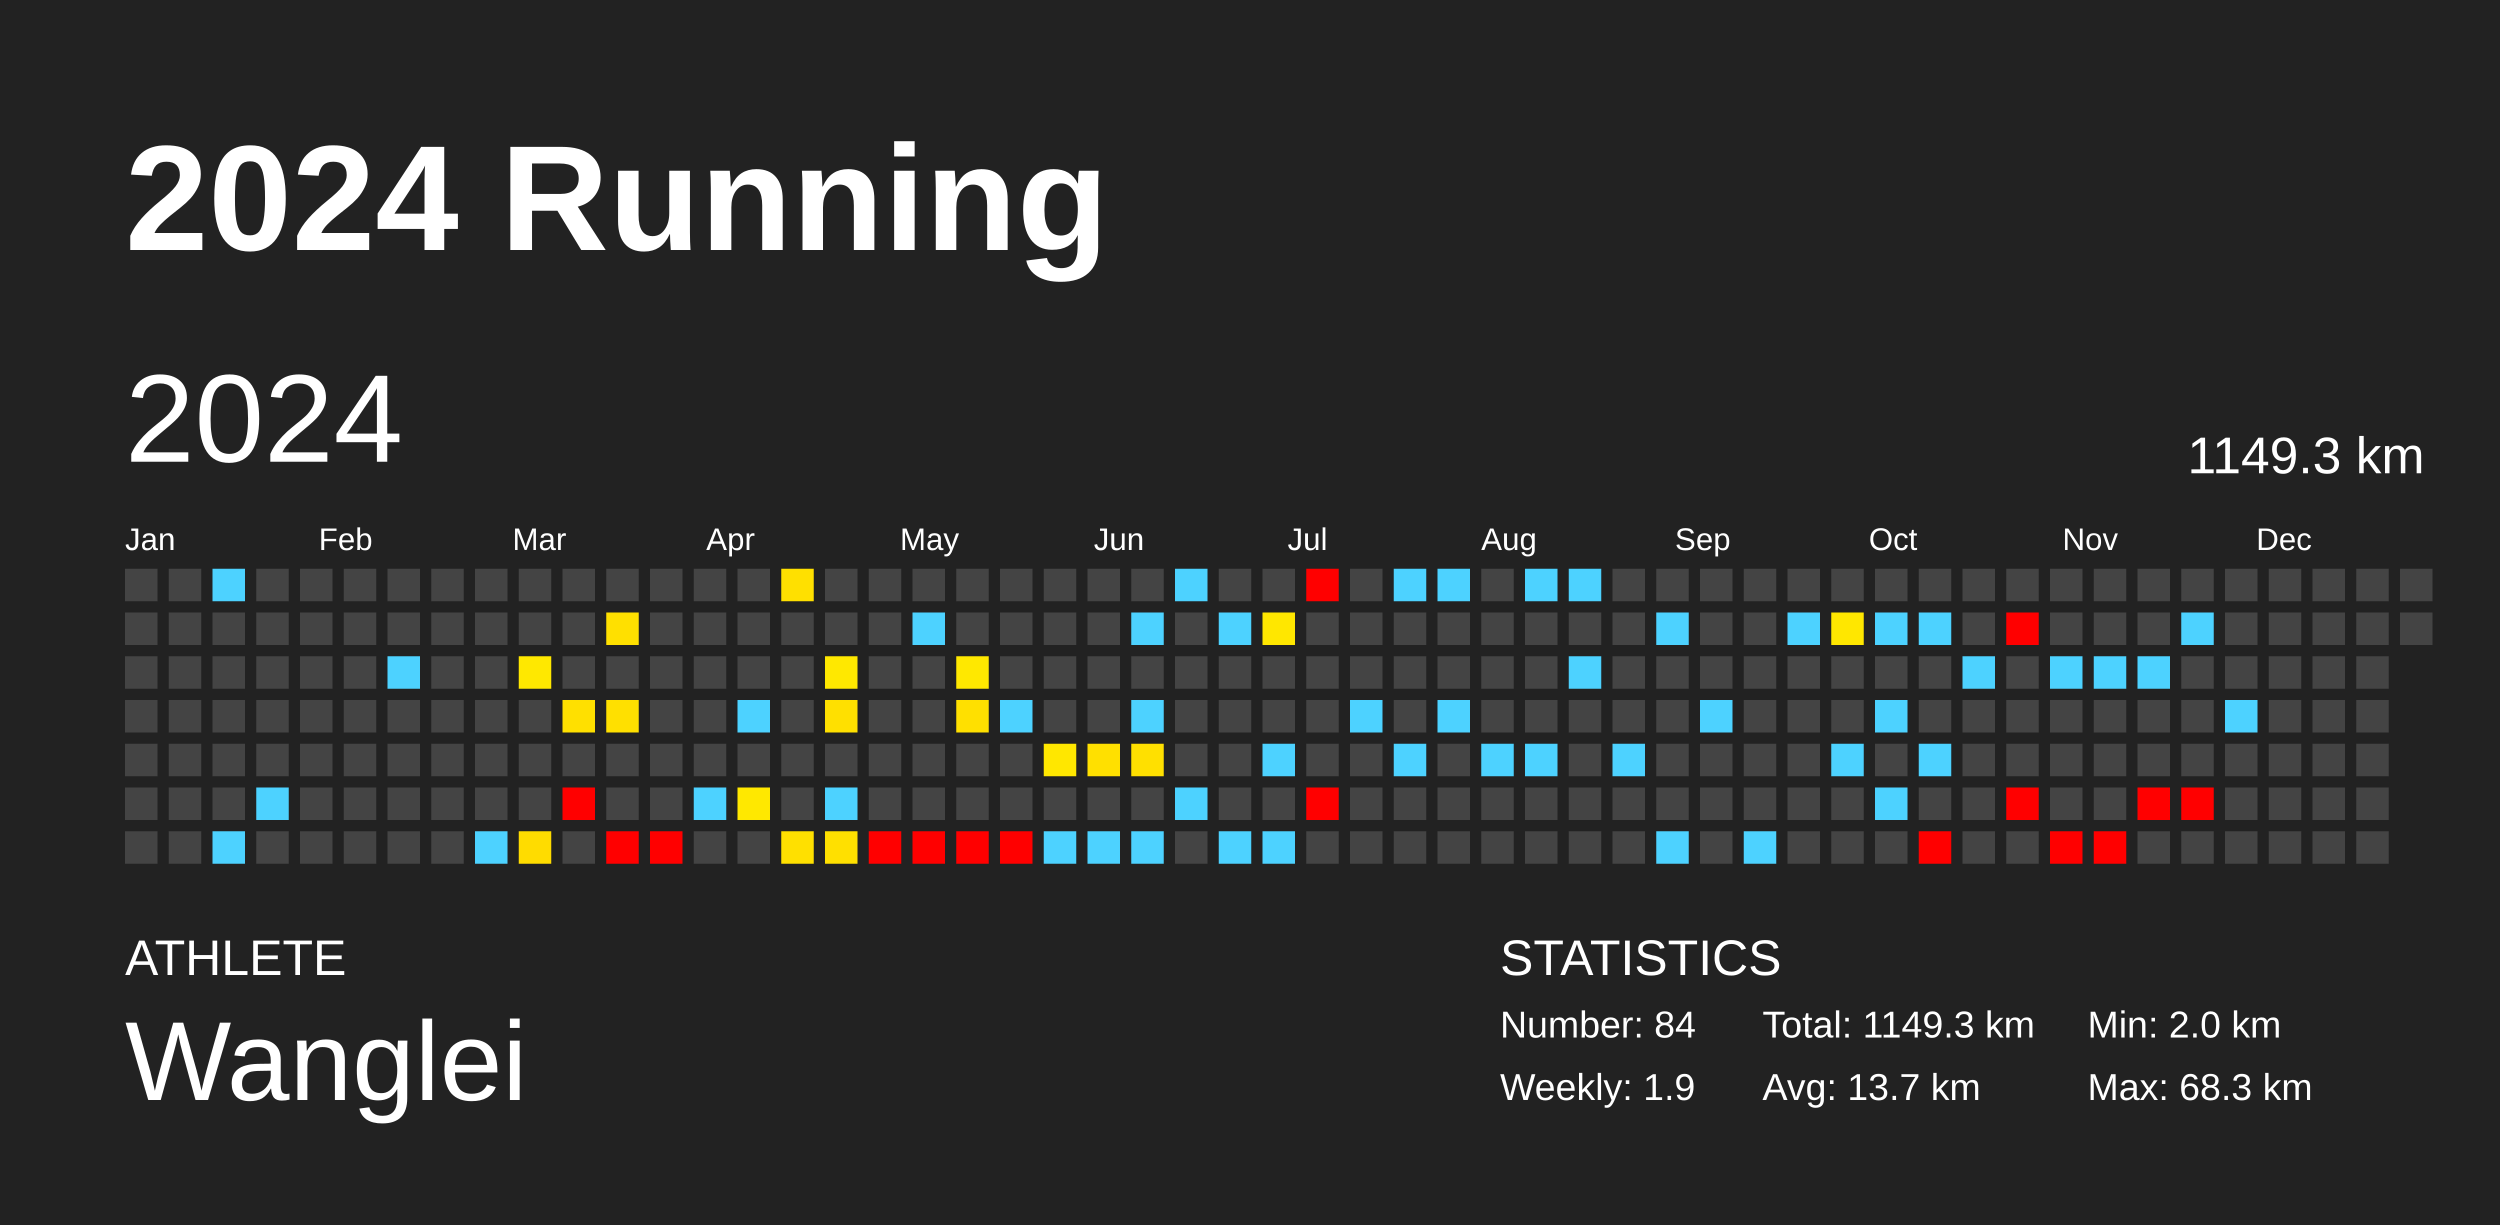
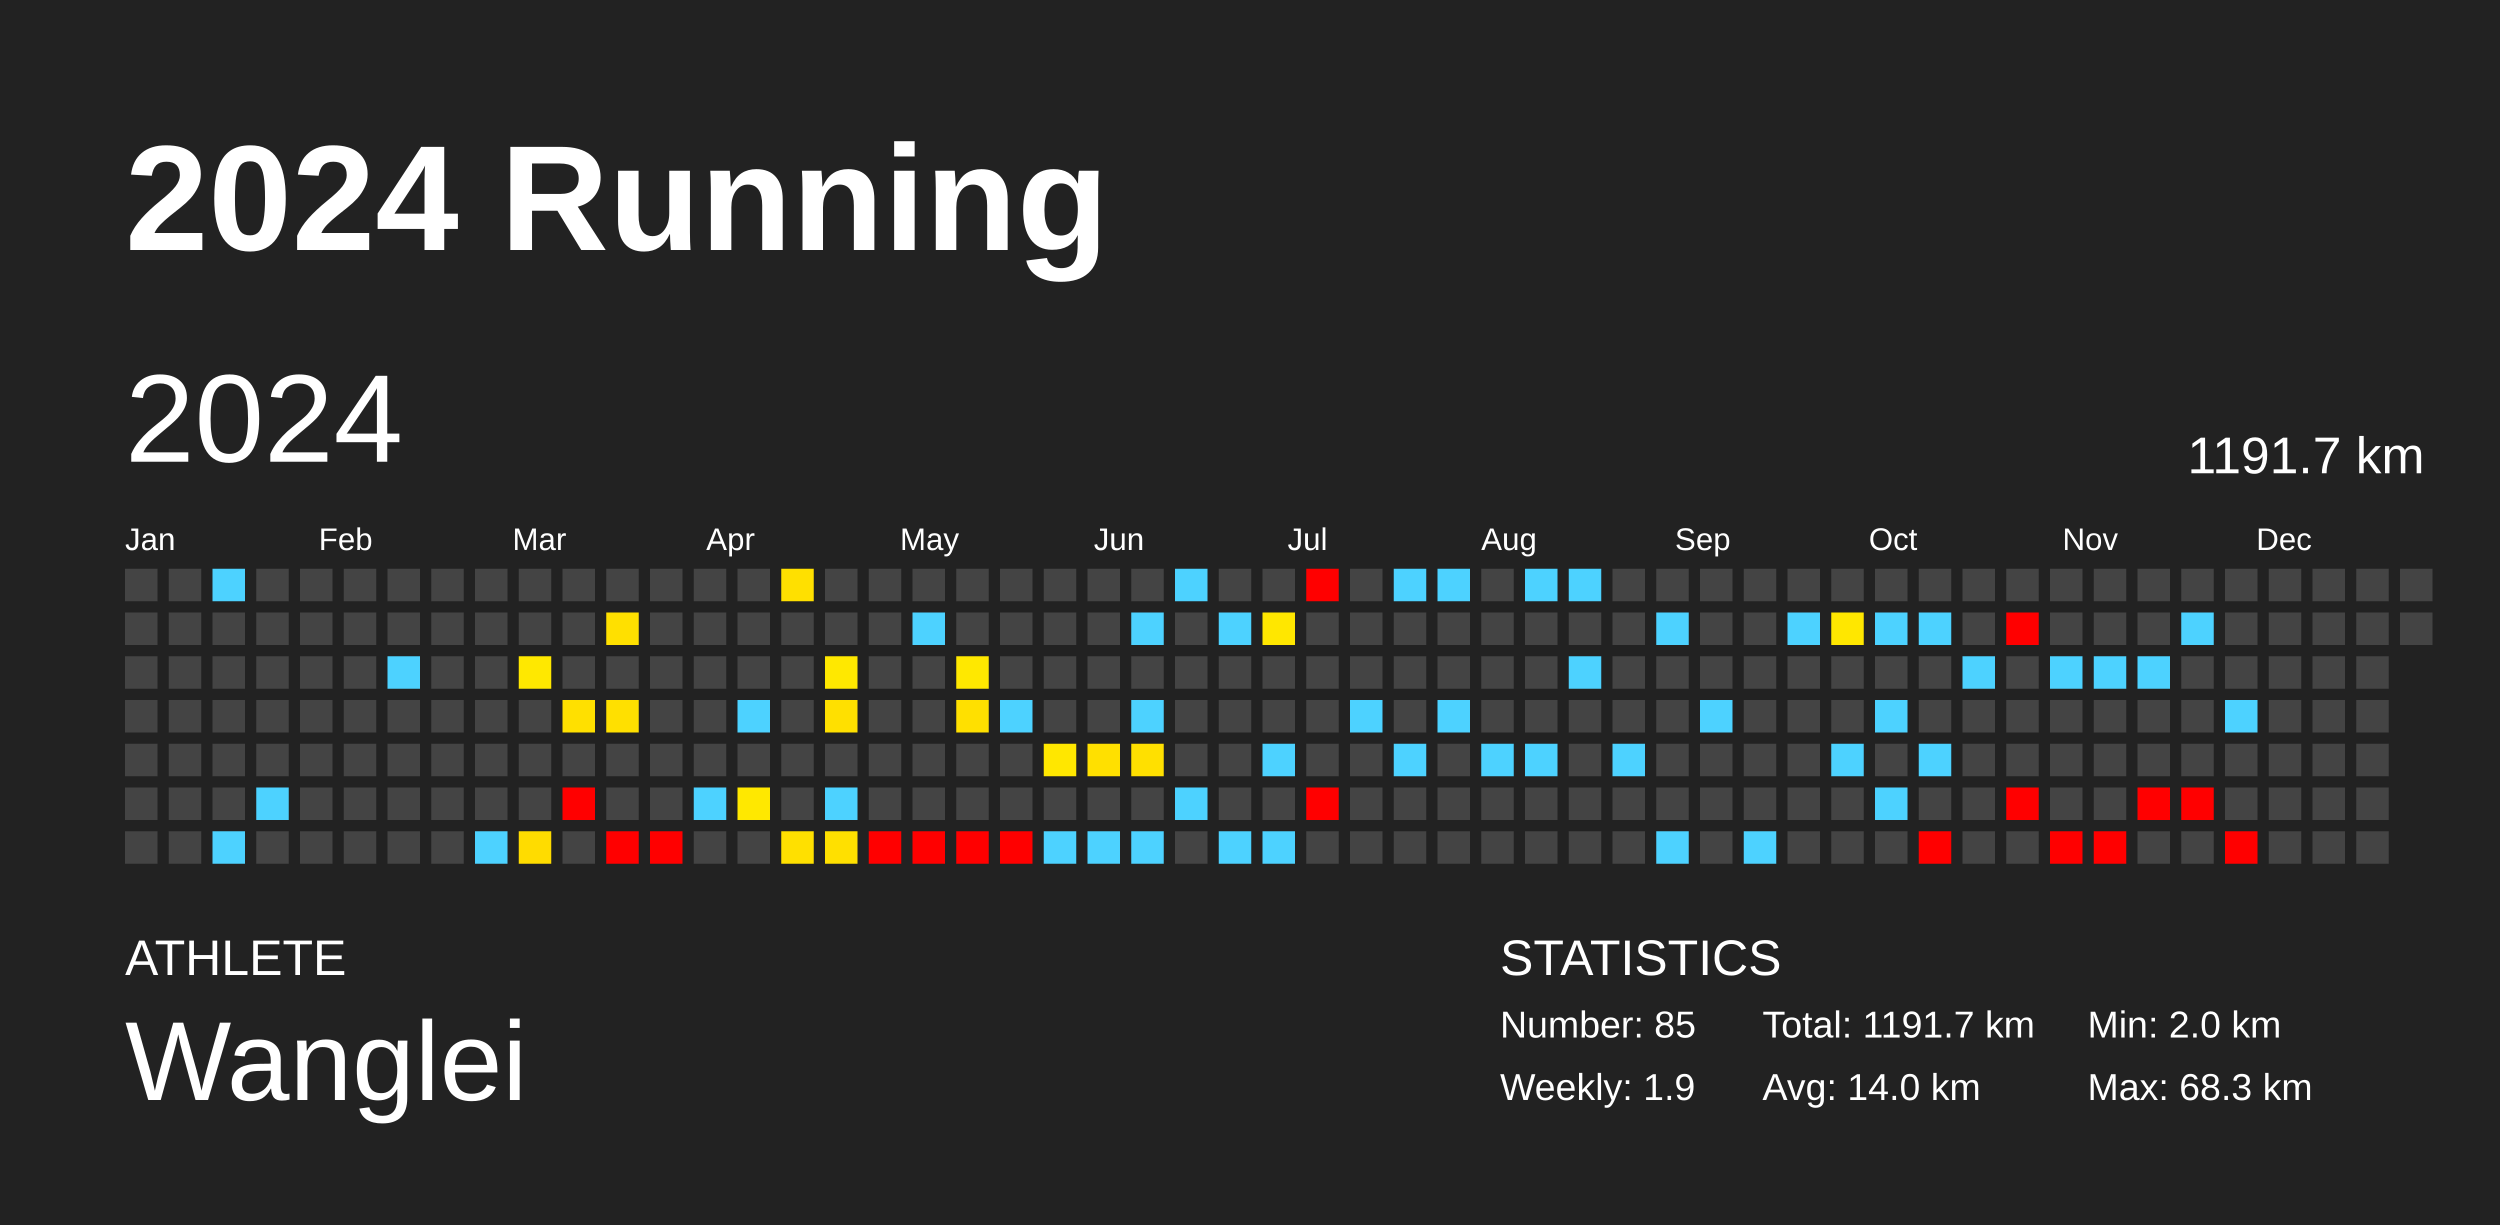
<svg xmlns="http://www.w3.org/2000/svg" baseProfile="full" height="98mm" version="1.1" viewBox="0,0,200,98" width="200mm">
  <defs />
  <rect fill="#222222" height="98" width="200" x="0" y="0" />
  <text fill="#FFFFFF" style="font-size:12px; font-family:Arial; font-weight:bold;" x="10" y="20">2024 Running</text>
  <text fill="#FFFFFF" style="font-size:4px; font-family:Arial" x="10" y="78">ATHLETE</text>
  <text fill="#FFFFFF" style="font-size:9px; font-family:Arial" x="10" y="88">Wanglei</text>
  <text fill="#FFFFFF" style="font-size:4px; font-family:Arial" x="120" y="78">STATISTICS</text>
-   <text fill="#FFFFFF" style="font-size:3px; font-family:Arial" x="120" y="83">Number: 84</text>
+   <text fill="#FFFFFF" style="font-size:3px; font-family:Arial" x="120" y="83">Number: 85</text>
  <text fill="#FFFFFF" style="font-size:3px; font-family:Arial" x="120" y="88">Weekly: 1.9</text>
-   <text fill="#FFFFFF" style="font-size:3px; font-family:Arial" x="141" y="83">Total: 1149.3 km</text>
-   <text fill="#FFFFFF" style="font-size:3px; font-family:Arial" x="141" y="88">Avg: 13.7 km</text>
+   <text fill="#FFFFFF" style="font-size:3px; font-family:Arial" x="141" y="83">Total: 1191.7 km</text>
+   <text fill="#FFFFFF" style="font-size:3px; font-family:Arial" x="141" y="88">Avg: 14.0 km</text>
  <text fill="#FFFFFF" style="font-size:3px; font-family:Arial" x="167" y="83">Min: 2.0 km</text>
  <text fill="#FFFFFF" style="font-size:3px; font-family:Arial" x="167" y="88">Max: 68.3 km</text>
  <text dominant-baseline="hanging" fill="#FFFFFF" style="font-size:10.0px; font-family:Arial;" x="10" y="30">2024</text>
-   <text dominant-baseline="hanging" fill="#FFFFFF" style="font-size:4.125px; font-family:Arial;" x="175" y="35">1149.3 km</text>
+   <text dominant-baseline="hanging" fill="#FFFFFF" style="font-size:4.125px; font-family:Arial;" x="175" y="35">1191.7 km</text>
  <text fill="#FFFFFF" style="font-size:2.5px; font-family:Arial" x="10.0" y="44">Jan</text>
  <text fill="#FFFFFF" style="font-size:2.5px; font-family:Arial" x="25.5" y="44">Feb</text>
  <text fill="#FFFFFF" style="font-size:2.5px; font-family:Arial" x="41.0" y="44">Mar</text>
  <text fill="#FFFFFF" style="font-size:2.5px; font-family:Arial" x="56.5" y="44">Apr</text>
  <text fill="#FFFFFF" style="font-size:2.5px; font-family:Arial" x="72.0" y="44">May</text>
  <text fill="#FFFFFF" style="font-size:2.5px; font-family:Arial" x="87.5" y="44">Jun</text>
  <text fill="#FFFFFF" style="font-size:2.5px; font-family:Arial" x="103.0" y="44">Jul</text>
  <text fill="#FFFFFF" style="font-size:2.5px; font-family:Arial" x="118.5" y="44">Aug</text>
  <text fill="#FFFFFF" style="font-size:2.5px; font-family:Arial" x="134.0" y="44">Sep</text>
  <text fill="#FFFFFF" style="font-size:2.5px; font-family:Arial" x="149.5" y="44">Oct</text>
  <text fill="#FFFFFF" style="font-size:2.5px; font-family:Arial" x="165.0" y="44">Nov</text>
  <text fill="#FFFFFF" style="font-size:2.5px; font-family:Arial" x="180.5" y="44">Dec</text>
  <rect fill="#444444" height="2.6" width="2.6" x="10.0" y="45.5" />
  <rect fill="#444444" height="2.6" width="2.6" x="10.0" y="49.0" />
  <rect fill="#444444" height="2.6" width="2.6" x="10.0" y="52.5" />
  <rect fill="#444444" height="2.6" width="2.6" x="10.0" y="56.0" />
  <rect fill="#444444" height="2.6" width="2.6" x="10.0" y="59.5" />
  <rect fill="#444444" height="2.6" width="2.6" x="10.0" y="63.0" />
  <rect fill="#444444" height="2.6" width="2.6" x="10.0" y="66.5" />
  <rect fill="#444444" height="2.6" width="2.6" x="13.5" y="45.5" />
  <rect fill="#444444" height="2.6" width="2.6" x="13.5" y="49.0" />
  <rect fill="#444444" height="2.6" width="2.6" x="13.5" y="52.5" />
  <rect fill="#444444" height="2.6" width="2.6" x="13.5" y="56.0" />
  <rect fill="#444444" height="2.6" width="2.6" x="13.5" y="59.5" />
  <rect fill="#444444" height="2.6" width="2.6" x="13.5" y="63.0" />
  <rect fill="#444444" height="2.6" width="2.6" x="13.5" y="66.5" />
  <rect fill="#4dd2ff" height="2.6" width="2.6" x="17.0" y="45.5" />
  <rect fill="#444444" height="2.6" width="2.6" x="17.0" y="49.0" />
  <rect fill="#444444" height="2.6" width="2.6" x="17.0" y="52.5" />
  <rect fill="#444444" height="2.6" width="2.6" x="17.0" y="56.0" />
  <rect fill="#444444" height="2.6" width="2.6" x="17.0" y="59.5" />
  <rect fill="#444444" height="2.6" width="2.6" x="17.0" y="63.0" />
  <rect fill="#4dd2ff" height="2.6" width="2.6" x="17.0" y="66.5" />
  <rect fill="#444444" height="2.6" width="2.6" x="20.5" y="45.5" />
  <rect fill="#444444" height="2.6" width="2.6" x="20.5" y="49.0" />
  <rect fill="#444444" height="2.6" width="2.6" x="20.5" y="52.5" />
  <rect fill="#444444" height="2.6" width="2.6" x="20.5" y="56.0" />
  <rect fill="#444444" height="2.6" width="2.6" x="20.5" y="59.5" />
  <rect fill="#4dd2ff" height="2.6" width="2.6" x="20.5" y="63.0" />
  <rect fill="#444444" height="2.6" width="2.6" x="20.5" y="66.5" />
  <rect fill="#444444" height="2.6" width="2.6" x="24.0" y="45.5" />
  <rect fill="#444444" height="2.6" width="2.6" x="24.0" y="49.0" />
  <rect fill="#444444" height="2.6" width="2.6" x="24.0" y="52.5" />
  <rect fill="#444444" height="2.6" width="2.6" x="24.0" y="56.0" />
  <rect fill="#444444" height="2.6" width="2.6" x="24.0" y="59.5" />
  <rect fill="#444444" height="2.6" width="2.6" x="24.0" y="63.0" />
  <rect fill="#444444" height="2.6" width="2.6" x="24.0" y="66.5" />
  <rect fill="#444444" height="2.6" width="2.6" x="27.5" y="45.5" />
  <rect fill="#444444" height="2.6" width="2.6" x="27.5" y="49.0" />
  <rect fill="#444444" height="2.6" width="2.6" x="27.5" y="52.5" />
  <rect fill="#444444" height="2.6" width="2.6" x="27.5" y="56.0" />
  <rect fill="#444444" height="2.6" width="2.6" x="27.5" y="59.5" />
  <rect fill="#444444" height="2.6" width="2.6" x="27.5" y="63.0" />
  <rect fill="#444444" height="2.6" width="2.6" x="27.5" y="66.5" />
  <rect fill="#444444" height="2.6" width="2.6" x="31.0" y="45.5" />
  <rect fill="#444444" height="2.6" width="2.6" x="31.0" y="49.0" />
  <rect fill="#4dd2ff" height="2.6" width="2.6" x="31.0" y="52.5" />
  <rect fill="#444444" height="2.6" width="2.6" x="31.0" y="56.0" />
  <rect fill="#444444" height="2.6" width="2.6" x="31.0" y="59.5" />
  <rect fill="#444444" height="2.6" width="2.6" x="31.0" y="63.0" />
  <rect fill="#444444" height="2.6" width="2.6" x="31.0" y="66.5" />
  <rect fill="#444444" height="2.6" width="2.6" x="34.5" y="45.5" />
  <rect fill="#444444" height="2.6" width="2.6" x="34.5" y="49.0" />
  <rect fill="#444444" height="2.6" width="2.6" x="34.5" y="52.5" />
  <rect fill="#444444" height="2.6" width="2.6" x="34.5" y="56.0" />
  <rect fill="#444444" height="2.6" width="2.6" x="34.5" y="59.5" />
  <rect fill="#444444" height="2.6" width="2.6" x="34.5" y="63.0" />
  <rect fill="#444444" height="2.6" width="2.6" x="34.5" y="66.5" />
  <rect fill="#444444" height="2.6" width="2.6" x="38.0" y="45.5" />
  <rect fill="#444444" height="2.6" width="2.6" x="38.0" y="49.0" />
  <rect fill="#444444" height="2.6" width="2.6" x="38.0" y="52.5" />
  <rect fill="#444444" height="2.6" width="2.6" x="38.0" y="56.0" />
  <rect fill="#444444" height="2.6" width="2.6" x="38.0" y="59.5" />
  <rect fill="#444444" height="2.6" width="2.6" x="38.0" y="63.0" />
  <rect fill="#4dd2ff" height="2.6" width="2.6" x="38.0" y="66.5" />
  <rect fill="#444444" height="2.6" width="2.6" x="41.5" y="45.5" />
  <rect fill="#444444" height="2.6" width="2.6" x="41.5" y="49.0" />
  <rect fill="#ffe800" height="2.6" width="2.6" x="41.5" y="52.5" />
  <rect fill="#444444" height="2.6" width="2.6" x="41.5" y="56.0" />
  <rect fill="#444444" height="2.6" width="2.6" x="41.5" y="59.5" />
  <rect fill="#444444" height="2.6" width="2.6" x="41.5" y="63.0" />
  <rect fill="#ffdc00" height="2.6" width="2.6" x="41.5" y="66.5" />
  <rect fill="#444444" height="2.6" width="2.6" x="45.0" y="45.5" />
  <rect fill="#444444" height="2.6" width="2.6" x="45.0" y="49.0" />
  <rect fill="#444444" height="2.6" width="2.6" x="45.0" y="52.5" />
  <rect fill="#ffe000" height="2.6" width="2.6" x="45.0" y="56.0" />
  <rect fill="#444444" height="2.6" width="2.6" x="45.0" y="59.5" />
  <rect fill="red" height="2.6" width="2.6" x="45.0" y="63.0" />
  <rect fill="#444444" height="2.6" width="2.6" x="45.0" y="66.5" />
  <rect fill="#444444" height="2.6" width="2.6" x="48.5" y="45.5" />
  <rect fill="#ffe000" height="2.6" width="2.6" x="48.5" y="49.0" />
  <rect fill="#444444" height="2.6" width="2.6" x="48.5" y="52.5" />
  <rect fill="#ffe000" height="2.6" width="2.6" x="48.5" y="56.0" />
  <rect fill="#444444" height="2.6" width="2.6" x="48.5" y="59.5" />
  <rect fill="#444444" height="2.6" width="2.6" x="48.5" y="63.0" />
  <rect fill="red" height="2.6" width="2.6" x="48.5" y="66.5" />
  <rect fill="#444444" height="2.6" width="2.6" x="52.0" y="45.5" />
  <rect fill="#444444" height="2.6" width="2.6" x="52.0" y="49.0" />
  <rect fill="#444444" height="2.6" width="2.6" x="52.0" y="52.5" />
  <rect fill="#444444" height="2.6" width="2.6" x="52.0" y="56.0" />
  <rect fill="#444444" height="2.6" width="2.6" x="52.0" y="59.5" />
  <rect fill="#444444" height="2.6" width="2.6" x="52.0" y="63.0" />
  <rect fill="red" height="2.6" width="2.6" x="52.0" y="66.5" />
  <rect fill="#444444" height="2.6" width="2.6" x="55.5" y="45.5" />
  <rect fill="#444444" height="2.6" width="2.6" x="55.5" y="49.0" />
  <rect fill="#444444" height="2.6" width="2.6" x="55.5" y="52.5" />
  <rect fill="#444444" height="2.6" width="2.6" x="55.5" y="56.0" />
  <rect fill="#444444" height="2.6" width="2.6" x="55.5" y="59.5" />
  <rect fill="#4dd2ff" height="2.6" width="2.6" x="55.5" y="63.0" />
  <rect fill="#444444" height="2.6" width="2.6" x="55.5" y="66.5" />
  <rect fill="#444444" height="2.6" width="2.6" x="59.0" y="45.5" />
  <rect fill="#444444" height="2.6" width="2.6" x="59.0" y="49.0" />
  <rect fill="#444444" height="2.6" width="2.6" x="59.0" y="52.5" />
  <rect fill="#4dd2ff" height="2.6" width="2.6" x="59.0" y="56.0" />
  <rect fill="#444444" height="2.6" width="2.6" x="59.0" y="59.5" />
  <rect fill="#ffe800" height="2.6" width="2.6" x="59.0" y="63.0" />
  <rect fill="#444444" height="2.6" width="2.6" x="59.0" y="66.5" />
  <rect fill="#ffe000" height="2.6" width="2.6" x="62.5" y="45.5" />
  <rect fill="#444444" height="2.6" width="2.6" x="62.5" y="49.0" />
  <rect fill="#444444" height="2.6" width="2.6" x="62.5" y="52.5" />
  <rect fill="#444444" height="2.6" width="2.6" x="62.5" y="56.0" />
  <rect fill="#444444" height="2.6" width="2.6" x="62.5" y="59.5" />
  <rect fill="#444444" height="2.6" width="2.6" x="62.5" y="63.0" />
  <rect fill="#ffe000" height="2.6" width="2.6" x="62.5" y="66.5" />
  <rect fill="#444444" height="2.6" width="2.6" x="66.0" y="45.5" />
  <rect fill="#444444" height="2.6" width="2.6" x="66.0" y="49.0" />
  <rect fill="#ffe800" height="2.6" width="2.6" x="66.0" y="52.5" />
  <rect fill="#ffe000" height="2.6" width="2.6" x="66.0" y="56.0" />
  <rect fill="#444444" height="2.6" width="2.6" x="66.0" y="59.5" />
  <rect fill="#4dd2ff" height="2.6" width="2.6" x="66.0" y="63.0" />
  <rect fill="#ffe000" height="2.6" width="2.6" x="66.0" y="66.5" />
  <rect fill="#444444" height="2.6" width="2.6" x="69.5" y="45.5" />
  <rect fill="#444444" height="2.6" width="2.6" x="69.5" y="49.0" />
  <rect fill="#444444" height="2.6" width="2.6" x="69.5" y="52.5" />
  <rect fill="#444444" height="2.6" width="2.6" x="69.5" y="56.0" />
  <rect fill="#444444" height="2.6" width="2.6" x="69.5" y="59.5" />
  <rect fill="#444444" height="2.6" width="2.6" x="69.5" y="63.0" />
  <rect fill="red" height="2.6" width="2.6" x="69.5" y="66.5" />
  <rect fill="#444444" height="2.6" width="2.6" x="73.0" y="45.5" />
  <rect fill="#4dd2ff" height="2.6" width="2.6" x="73.0" y="49.0" />
  <rect fill="#444444" height="2.6" width="2.6" x="73.0" y="52.5" />
  <rect fill="#444444" height="2.6" width="2.6" x="73.0" y="56.0" />
  <rect fill="#444444" height="2.6" width="2.6" x="73.0" y="59.5" />
  <rect fill="#444444" height="2.6" width="2.6" x="73.0" y="63.0" />
  <rect fill="red" height="2.6" width="2.6" x="73.0" y="66.5" />
  <rect fill="#444444" height="2.6" width="2.6" x="76.5" y="45.5" />
  <rect fill="#444444" height="2.6" width="2.6" x="76.5" y="49.0" />
  <rect fill="#ffe800" height="2.6" width="2.6" x="76.5" y="52.5" />
  <rect fill="#ffe000" height="2.6" width="2.6" x="76.5" y="56.0" />
  <rect fill="#444444" height="2.6" width="2.6" x="76.5" y="59.5" />
  <rect fill="#444444" height="2.6" width="2.6" x="76.5" y="63.0" />
  <rect fill="red" height="2.6" width="2.6" x="76.5" y="66.5" />
  <rect fill="#444444" height="2.6" width="2.6" x="80.0" y="45.5" />
  <rect fill="#444444" height="2.6" width="2.6" x="80.0" y="49.0" />
  <rect fill="#444444" height="2.6" width="2.6" x="80.0" y="52.5" />
  <rect fill="#4dd2ff" height="2.6" width="2.6" x="80.0" y="56.0" />
  <rect fill="#444444" height="2.6" width="2.6" x="80.0" y="59.5" />
  <rect fill="#444444" height="2.6" width="2.6" x="80.0" y="63.0" />
  <rect fill="red" height="2.6" width="2.6" x="80.0" y="66.5" />
  <rect fill="#444444" height="2.6" width="2.6" x="83.5" y="45.5" />
  <rect fill="#444444" height="2.6" width="2.6" x="83.5" y="49.0" />
  <rect fill="#444444" height="2.6" width="2.6" x="83.5" y="52.5" />
  <rect fill="#444444" height="2.6" width="2.6" x="83.5" y="56.0" />
  <rect fill="#ffe700" height="2.6" width="2.6" x="83.5" y="59.5" />
  <rect fill="#444444" height="2.6" width="2.6" x="83.5" y="63.0" />
  <rect fill="#4dd2ff" height="2.6" width="2.6" x="83.5" y="66.5" />
  <rect fill="#444444" height="2.6" width="2.6" x="87.0" y="45.5" />
  <rect fill="#444444" height="2.6" width="2.6" x="87.0" y="49.0" />
  <rect fill="#444444" height="2.6" width="2.6" x="87.0" y="52.5" />
  <rect fill="#444444" height="2.6" width="2.6" x="87.0" y="56.0" />
  <rect fill="#ffe000" height="2.6" width="2.6" x="87.0" y="59.5" />
  <rect fill="#444444" height="2.6" width="2.6" x="87.0" y="63.0" />
  <rect fill="#4dd2ff" height="2.6" width="2.6" x="87.0" y="66.5" />
  <rect fill="#444444" height="2.6" width="2.6" x="90.5" y="45.5" />
  <rect fill="#4dd2ff" height="2.6" width="2.6" x="90.5" y="49.0" />
  <rect fill="#444444" height="2.6" width="2.6" x="90.5" y="52.5" />
  <rect fill="#4dd2ff" height="2.6" width="2.6" x="90.5" y="56.0" />
  <rect fill="#ffe000" height="2.6" width="2.6" x="90.5" y="59.5" />
  <rect fill="#444444" height="2.6" width="2.6" x="90.5" y="63.0" />
  <rect fill="#4dd2ff" height="2.6" width="2.6" x="90.5" y="66.5" />
  <rect fill="#4dd2ff" height="2.6" width="2.6" x="94.0" y="45.5" />
  <rect fill="#444444" height="2.6" width="2.6" x="94.0" y="49.0" />
  <rect fill="#444444" height="2.6" width="2.6" x="94.0" y="52.5" />
  <rect fill="#444444" height="2.6" width="2.6" x="94.0" y="56.0" />
  <rect fill="#444444" height="2.6" width="2.6" x="94.0" y="59.5" />
  <rect fill="#4dd2ff" height="2.6" width="2.6" x="94.0" y="63.0" />
  <rect fill="#444444" height="2.6" width="2.6" x="94.0" y="66.5" />
  <rect fill="#444444" height="2.6" width="2.6" x="97.5" y="45.5" />
  <rect fill="#4dd2ff" height="2.6" width="2.6" x="97.5" y="49.0" />
  <rect fill="#444444" height="2.6" width="2.6" x="97.5" y="52.5" />
  <rect fill="#444444" height="2.6" width="2.6" x="97.5" y="56.0" />
  <rect fill="#444444" height="2.6" width="2.6" x="97.5" y="59.5" />
  <rect fill="#444444" height="2.6" width="2.6" x="97.5" y="63.0" />
  <rect fill="#4dd2ff" height="2.6" width="2.6" x="97.5" y="66.5" />
  <rect fill="#444444" height="2.6" width="2.6" x="101.0" y="45.5" />
  <rect fill="#ffe700" height="2.6" width="2.6" x="101.0" y="49.0" />
  <rect fill="#444444" height="2.6" width="2.6" x="101.0" y="52.5" />
  <rect fill="#444444" height="2.6" width="2.6" x="101.0" y="56.0" />
  <rect fill="#4dd2ff" height="2.6" width="2.6" x="101.0" y="59.5" />
  <rect fill="#444444" height="2.6" width="2.6" x="101.0" y="63.0" />
  <rect fill="#4dd2ff" height="2.6" width="2.6" x="101.0" y="66.5" />
  <rect fill="red" height="2.6" width="2.6" x="104.5" y="45.5" />
  <rect fill="#444444" height="2.6" width="2.6" x="104.5" y="49.0" />
  <rect fill="#444444" height="2.6" width="2.6" x="104.5" y="52.5" />
  <rect fill="#444444" height="2.6" width="2.6" x="104.5" y="56.0" />
  <rect fill="#444444" height="2.6" width="2.6" x="104.5" y="59.5" />
  <rect fill="red" height="2.6" width="2.6" x="104.5" y="63.0" />
  <rect fill="#444444" height="2.6" width="2.6" x="104.5" y="66.5" />
  <rect fill="#444444" height="2.6" width="2.6" x="108.0" y="45.5" />
  <rect fill="#444444" height="2.6" width="2.6" x="108.0" y="49.0" />
  <rect fill="#444444" height="2.6" width="2.6" x="108.0" y="52.5" />
  <rect fill="#4dd2ff" height="2.6" width="2.6" x="108.0" y="56.0" />
  <rect fill="#444444" height="2.6" width="2.6" x="108.0" y="59.5" />
  <rect fill="#444444" height="2.6" width="2.6" x="108.0" y="63.0" />
  <rect fill="#444444" height="2.6" width="2.6" x="108.0" y="66.5" />
  <rect fill="#4dd2ff" height="2.6" width="2.6" x="111.5" y="45.5" />
  <rect fill="#444444" height="2.6" width="2.6" x="111.5" y="49.0" />
  <rect fill="#444444" height="2.6" width="2.6" x="111.5" y="52.5" />
  <rect fill="#444444" height="2.6" width="2.6" x="111.5" y="56.0" />
  <rect fill="#4dd2ff" height="2.6" width="2.6" x="111.5" y="59.5" />
  <rect fill="#444444" height="2.6" width="2.6" x="111.5" y="63.0" />
  <rect fill="#444444" height="2.6" width="2.6" x="111.5" y="66.5" />
  <rect fill="#4dd2ff" height="2.6" width="2.6" x="115.0" y="45.5" />
  <rect fill="#444444" height="2.6" width="2.6" x="115.0" y="49.0" />
  <rect fill="#444444" height="2.6" width="2.6" x="115.0" y="52.5" />
  <rect fill="#4dd2ff" height="2.6" width="2.6" x="115.0" y="56.0" />
  <rect fill="#444444" height="2.6" width="2.6" x="115.0" y="59.5" />
  <rect fill="#444444" height="2.6" width="2.6" x="115.0" y="63.0" />
  <rect fill="#444444" height="2.6" width="2.6" x="115.0" y="66.5" />
  <rect fill="#444444" height="2.6" width="2.6" x="118.5" y="45.5" />
  <rect fill="#444444" height="2.6" width="2.6" x="118.5" y="49.0" />
  <rect fill="#444444" height="2.6" width="2.6" x="118.5" y="52.5" />
  <rect fill="#444444" height="2.6" width="2.6" x="118.5" y="56.0" />
  <rect fill="#4dd2ff" height="2.6" width="2.6" x="118.5" y="59.5" />
  <rect fill="#444444" height="2.6" width="2.6" x="118.5" y="63.0" />
  <rect fill="#444444" height="2.6" width="2.6" x="118.5" y="66.5" />
  <rect fill="#4dd2ff" height="2.6" width="2.6" x="122.0" y="45.5" />
  <rect fill="#444444" height="2.6" width="2.6" x="122.0" y="49.0" />
  <rect fill="#444444" height="2.6" width="2.6" x="122.0" y="52.5" />
  <rect fill="#444444" height="2.6" width="2.6" x="122.0" y="56.0" />
  <rect fill="#4dd2ff" height="2.6" width="2.6" x="122.0" y="59.5" />
  <rect fill="#444444" height="2.6" width="2.6" x="122.0" y="63.0" />
  <rect fill="#444444" height="2.6" width="2.6" x="122.0" y="66.5" />
  <rect fill="#4dd2ff" height="2.6" width="2.6" x="125.5" y="45.5" />
  <rect fill="#444444" height="2.6" width="2.6" x="125.5" y="49.0" />
  <rect fill="#4dd2ff" height="2.6" width="2.6" x="125.5" y="52.5" />
  <rect fill="#444444" height="2.6" width="2.6" x="125.5" y="56.0" />
  <rect fill="#444444" height="2.6" width="2.6" x="125.5" y="59.5" />
  <rect fill="#444444" height="2.6" width="2.6" x="125.5" y="63.0" />
  <rect fill="#444444" height="2.6" width="2.6" x="125.5" y="66.5" />
  <rect fill="#444444" height="2.6" width="2.6" x="129.0" y="45.5" />
  <rect fill="#444444" height="2.6" width="2.6" x="129.0" y="49.0" />
  <rect fill="#444444" height="2.6" width="2.6" x="129.0" y="52.5" />
  <rect fill="#444444" height="2.6" width="2.6" x="129.0" y="56.0" />
  <rect fill="#4dd2ff" height="2.6" width="2.6" x="129.0" y="59.5" />
  <rect fill="#444444" height="2.6" width="2.6" x="129.0" y="63.0" />
  <rect fill="#444444" height="2.6" width="2.6" x="129.0" y="66.5" />
  <rect fill="#444444" height="2.6" width="2.6" x="132.5" y="45.5" />
  <rect fill="#4dd2ff" height="2.6" width="2.6" x="132.5" y="49.0" />
  <rect fill="#444444" height="2.6" width="2.6" x="132.5" y="52.5" />
  <rect fill="#444444" height="2.6" width="2.6" x="132.5" y="56.0" />
  <rect fill="#444444" height="2.6" width="2.6" x="132.5" y="59.5" />
  <rect fill="#444444" height="2.6" width="2.6" x="132.5" y="63.0" />
  <rect fill="#4dd2ff" height="2.6" width="2.6" x="132.5" y="66.5" />
  <rect fill="#444444" height="2.6" width="2.6" x="136.0" y="45.5" />
  <rect fill="#444444" height="2.6" width="2.6" x="136.0" y="49.0" />
  <rect fill="#444444" height="2.6" width="2.6" x="136.0" y="52.5" />
  <rect fill="#4dd2ff" height="2.6" width="2.6" x="136.0" y="56.0" />
  <rect fill="#444444" height="2.6" width="2.6" x="136.0" y="59.5" />
  <rect fill="#444444" height="2.6" width="2.6" x="136.0" y="63.0" />
  <rect fill="#444444" height="2.6" width="2.6" x="136.0" y="66.5" />
  <rect fill="#444444" height="2.6" width="2.6" x="139.5" y="45.5" />
  <rect fill="#444444" height="2.6" width="2.6" x="139.5" y="49.0" />
  <rect fill="#444444" height="2.6" width="2.6" x="139.5" y="52.5" />
  <rect fill="#444444" height="2.6" width="2.6" x="139.5" y="56.0" />
  <rect fill="#444444" height="2.6" width="2.6" x="139.5" y="59.5" />
  <rect fill="#444444" height="2.6" width="2.6" x="139.5" y="63.0" />
  <rect fill="#4dd2ff" height="2.6" width="2.6" x="139.5" y="66.5" />
  <rect fill="#444444" height="2.6" width="2.6" x="143.0" y="45.5" />
  <rect fill="#4dd2ff" height="2.6" width="2.6" x="143.0" y="49.0" />
  <rect fill="#444444" height="2.6" width="2.6" x="143.0" y="52.5" />
  <rect fill="#444444" height="2.6" width="2.6" x="143.0" y="56.0" />
  <rect fill="#444444" height="2.6" width="2.6" x="143.0" y="59.5" />
  <rect fill="#444444" height="2.6" width="2.6" x="143.0" y="63.0" />
  <rect fill="#444444" height="2.6" width="2.6" x="143.0" y="66.5" />
  <rect fill="#444444" height="2.6" width="2.6" x="146.5" y="45.5" />
  <rect fill="#ffe700" height="2.6" width="2.6" x="146.5" y="49.0" />
  <rect fill="#444444" height="2.6" width="2.6" x="146.5" y="52.5" />
  <rect fill="#444444" height="2.6" width="2.6" x="146.5" y="56.0" />
  <rect fill="#4dd2ff" height="2.6" width="2.6" x="146.5" y="59.5" />
  <rect fill="#444444" height="2.6" width="2.6" x="146.5" y="63.0" />
  <rect fill="#444444" height="2.6" width="2.6" x="146.5" y="66.5" />
  <rect fill="#444444" height="2.6" width="2.6" x="150.0" y="45.5" />
  <rect fill="#4dd2ff" height="2.6" width="2.6" x="150.0" y="49.0" />
  <rect fill="#444444" height="2.6" width="2.6" x="150.0" y="52.5" />
  <rect fill="#4dd2ff" height="2.6" width="2.6" x="150.0" y="56.0" />
  <rect fill="#444444" height="2.6" width="2.6" x="150.0" y="59.5" />
  <rect fill="#4dd2ff" height="2.6" width="2.6" x="150.0" y="63.0" />
  <rect fill="#444444" height="2.6" width="2.6" x="150.0" y="66.5" />
  <rect fill="#444444" height="2.6" width="2.6" x="153.5" y="45.5" />
  <rect fill="#4dd2ff" height="2.6" width="2.6" x="153.5" y="49.0" />
  <rect fill="#444444" height="2.6" width="2.6" x="153.5" y="52.5" />
  <rect fill="#444444" height="2.6" width="2.6" x="153.5" y="56.0" />
  <rect fill="#4dd2ff" height="2.6" width="2.6" x="153.5" y="59.5" />
  <rect fill="#444444" height="2.6" width="2.6" x="153.5" y="63.0" />
  <rect fill="red" height="2.6" width="2.6" x="153.5" y="66.5" />
  <rect fill="#444444" height="2.6" width="2.6" x="157.0" y="45.5" />
  <rect fill="#444444" height="2.6" width="2.6" x="157.0" y="49.0" />
  <rect fill="#4dd2ff" height="2.6" width="2.6" x="157.0" y="52.5" />
  <rect fill="#444444" height="2.6" width="2.6" x="157.0" y="56.0" />
  <rect fill="#444444" height="2.6" width="2.6" x="157.0" y="59.5" />
  <rect fill="#444444" height="2.6" width="2.6" x="157.0" y="63.0" />
  <rect fill="#444444" height="2.6" width="2.6" x="157.0" y="66.5" />
  <rect fill="#444444" height="2.6" width="2.6" x="160.5" y="45.5" />
  <rect fill="red" height="2.6" width="2.6" x="160.5" y="49.0" />
  <rect fill="#444444" height="2.6" width="2.6" x="160.5" y="52.5" />
  <rect fill="#444444" height="2.6" width="2.6" x="160.5" y="56.0" />
  <rect fill="#444444" height="2.6" width="2.6" x="160.5" y="59.5" />
  <rect fill="red" height="2.6" width="2.6" x="160.5" y="63.0" />
  <rect fill="#444444" height="2.6" width="2.6" x="160.5" y="66.5" />
  <rect fill="#444444" height="2.6" width="2.6" x="164.0" y="45.5" />
  <rect fill="#444444" height="2.6" width="2.6" x="164.0" y="49.0" />
  <rect fill="#4dd2ff" height="2.6" width="2.6" x="164.0" y="52.5" />
  <rect fill="#444444" height="2.6" width="2.6" x="164.0" y="56.0" />
  <rect fill="#444444" height="2.6" width="2.6" x="164.0" y="59.5" />
  <rect fill="#444444" height="2.6" width="2.6" x="164.0" y="63.0" />
  <rect fill="red" height="2.6" width="2.6" x="164.0" y="66.5" />
  <rect fill="#444444" height="2.6" width="2.6" x="167.5" y="45.5" />
  <rect fill="#444444" height="2.6" width="2.6" x="167.5" y="49.0" />
  <rect fill="#4dd2ff" height="2.6" width="2.6" x="167.5" y="52.5" />
  <rect fill="#444444" height="2.6" width="2.6" x="167.5" y="56.0" />
  <rect fill="#444444" height="2.6" width="2.6" x="167.5" y="59.5" />
  <rect fill="#444444" height="2.6" width="2.6" x="167.5" y="63.0" />
  <rect fill="red" height="2.6" width="2.6" x="167.5" y="66.5" />
  <rect fill="#444444" height="2.6" width="2.6" x="171.0" y="45.5" />
  <rect fill="#444444" height="2.6" width="2.6" x="171.0" y="49.0" />
  <rect fill="#4dd2ff" height="2.6" width="2.6" x="171.0" y="52.5" />
  <rect fill="#444444" height="2.6" width="2.6" x="171.0" y="56.0" />
  <rect fill="#444444" height="2.6" width="2.6" x="171.0" y="59.5" />
  <rect fill="red" height="2.6" width="2.6" x="171.0" y="63.0" />
  <rect fill="#444444" height="2.6" width="2.6" x="171.0" y="66.5" />
  <rect fill="#444444" height="2.6" width="2.6" x="174.5" y="45.5" />
  <rect fill="#4dd2ff" height="2.6" width="2.6" x="174.5" y="49.0" />
  <rect fill="#444444" height="2.6" width="2.6" x="174.5" y="52.5" />
  <rect fill="#444444" height="2.6" width="2.6" x="174.5" y="56.0" />
  <rect fill="#444444" height="2.6" width="2.6" x="174.5" y="59.5" />
  <rect fill="red" height="2.6" width="2.6" x="174.5" y="63.0" />
  <rect fill="#444444" height="2.6" width="2.6" x="174.5" y="66.5" />
  <rect fill="#444444" height="2.6" width="2.6" x="178.0" y="45.5" />
  <rect fill="#444444" height="2.6" width="2.6" x="178.0" y="49.0" />
  <rect fill="#444444" height="2.6" width="2.6" x="178.0" y="52.5" />
  <rect fill="#4dd2ff" height="2.6" width="2.6" x="178.0" y="56.0" />
  <rect fill="#444444" height="2.6" width="2.6" x="178.0" y="59.5" />
  <rect fill="#444444" height="2.6" width="2.6" x="178.0" y="63.0" />
-   <rect fill="#444444" height="2.6" width="2.6" x="178.0" y="66.5" />
+   <rect fill="red" height="2.6" width="2.6" x="178.0" y="66.5" />
  <rect fill="#444444" height="2.6" width="2.6" x="181.5" y="45.5" />
  <rect fill="#444444" height="2.6" width="2.6" x="181.5" y="49.0" />
  <rect fill="#444444" height="2.6" width="2.6" x="181.5" y="52.5" />
  <rect fill="#444444" height="2.6" width="2.6" x="181.5" y="56.0" />
  <rect fill="#444444" height="2.6" width="2.6" x="181.5" y="59.5" />
  <rect fill="#444444" height="2.6" width="2.6" x="181.5" y="63.0" />
  <rect fill="#444444" height="2.6" width="2.6" x="181.5" y="66.5" />
  <rect fill="#444444" height="2.6" width="2.6" x="185.0" y="45.5" />
  <rect fill="#444444" height="2.6" width="2.6" x="185.0" y="49.0" />
  <rect fill="#444444" height="2.6" width="2.6" x="185.0" y="52.5" />
  <rect fill="#444444" height="2.6" width="2.6" x="185.0" y="56.0" />
  <rect fill="#444444" height="2.6" width="2.6" x="185.0" y="59.5" />
  <rect fill="#444444" height="2.6" width="2.6" x="185.0" y="63.0" />
  <rect fill="#444444" height="2.6" width="2.6" x="185.0" y="66.5" />
  <rect fill="#444444" height="2.6" width="2.6" x="188.5" y="45.5" />
  <rect fill="#444444" height="2.6" width="2.6" x="188.5" y="49.0" />
  <rect fill="#444444" height="2.6" width="2.6" x="188.5" y="52.5" />
  <rect fill="#444444" height="2.6" width="2.6" x="188.5" y="56.0" />
  <rect fill="#444444" height="2.6" width="2.6" x="188.5" y="59.5" />
  <rect fill="#444444" height="2.6" width="2.6" x="188.5" y="63.0" />
  <rect fill="#444444" height="2.6" width="2.6" x="188.5" y="66.5" />
  <rect fill="#444444" height="2.6" width="2.6" x="192.0" y="45.5" />
  <rect fill="#444444" height="2.6" width="2.6" x="192.0" y="49.0" />
</svg>
